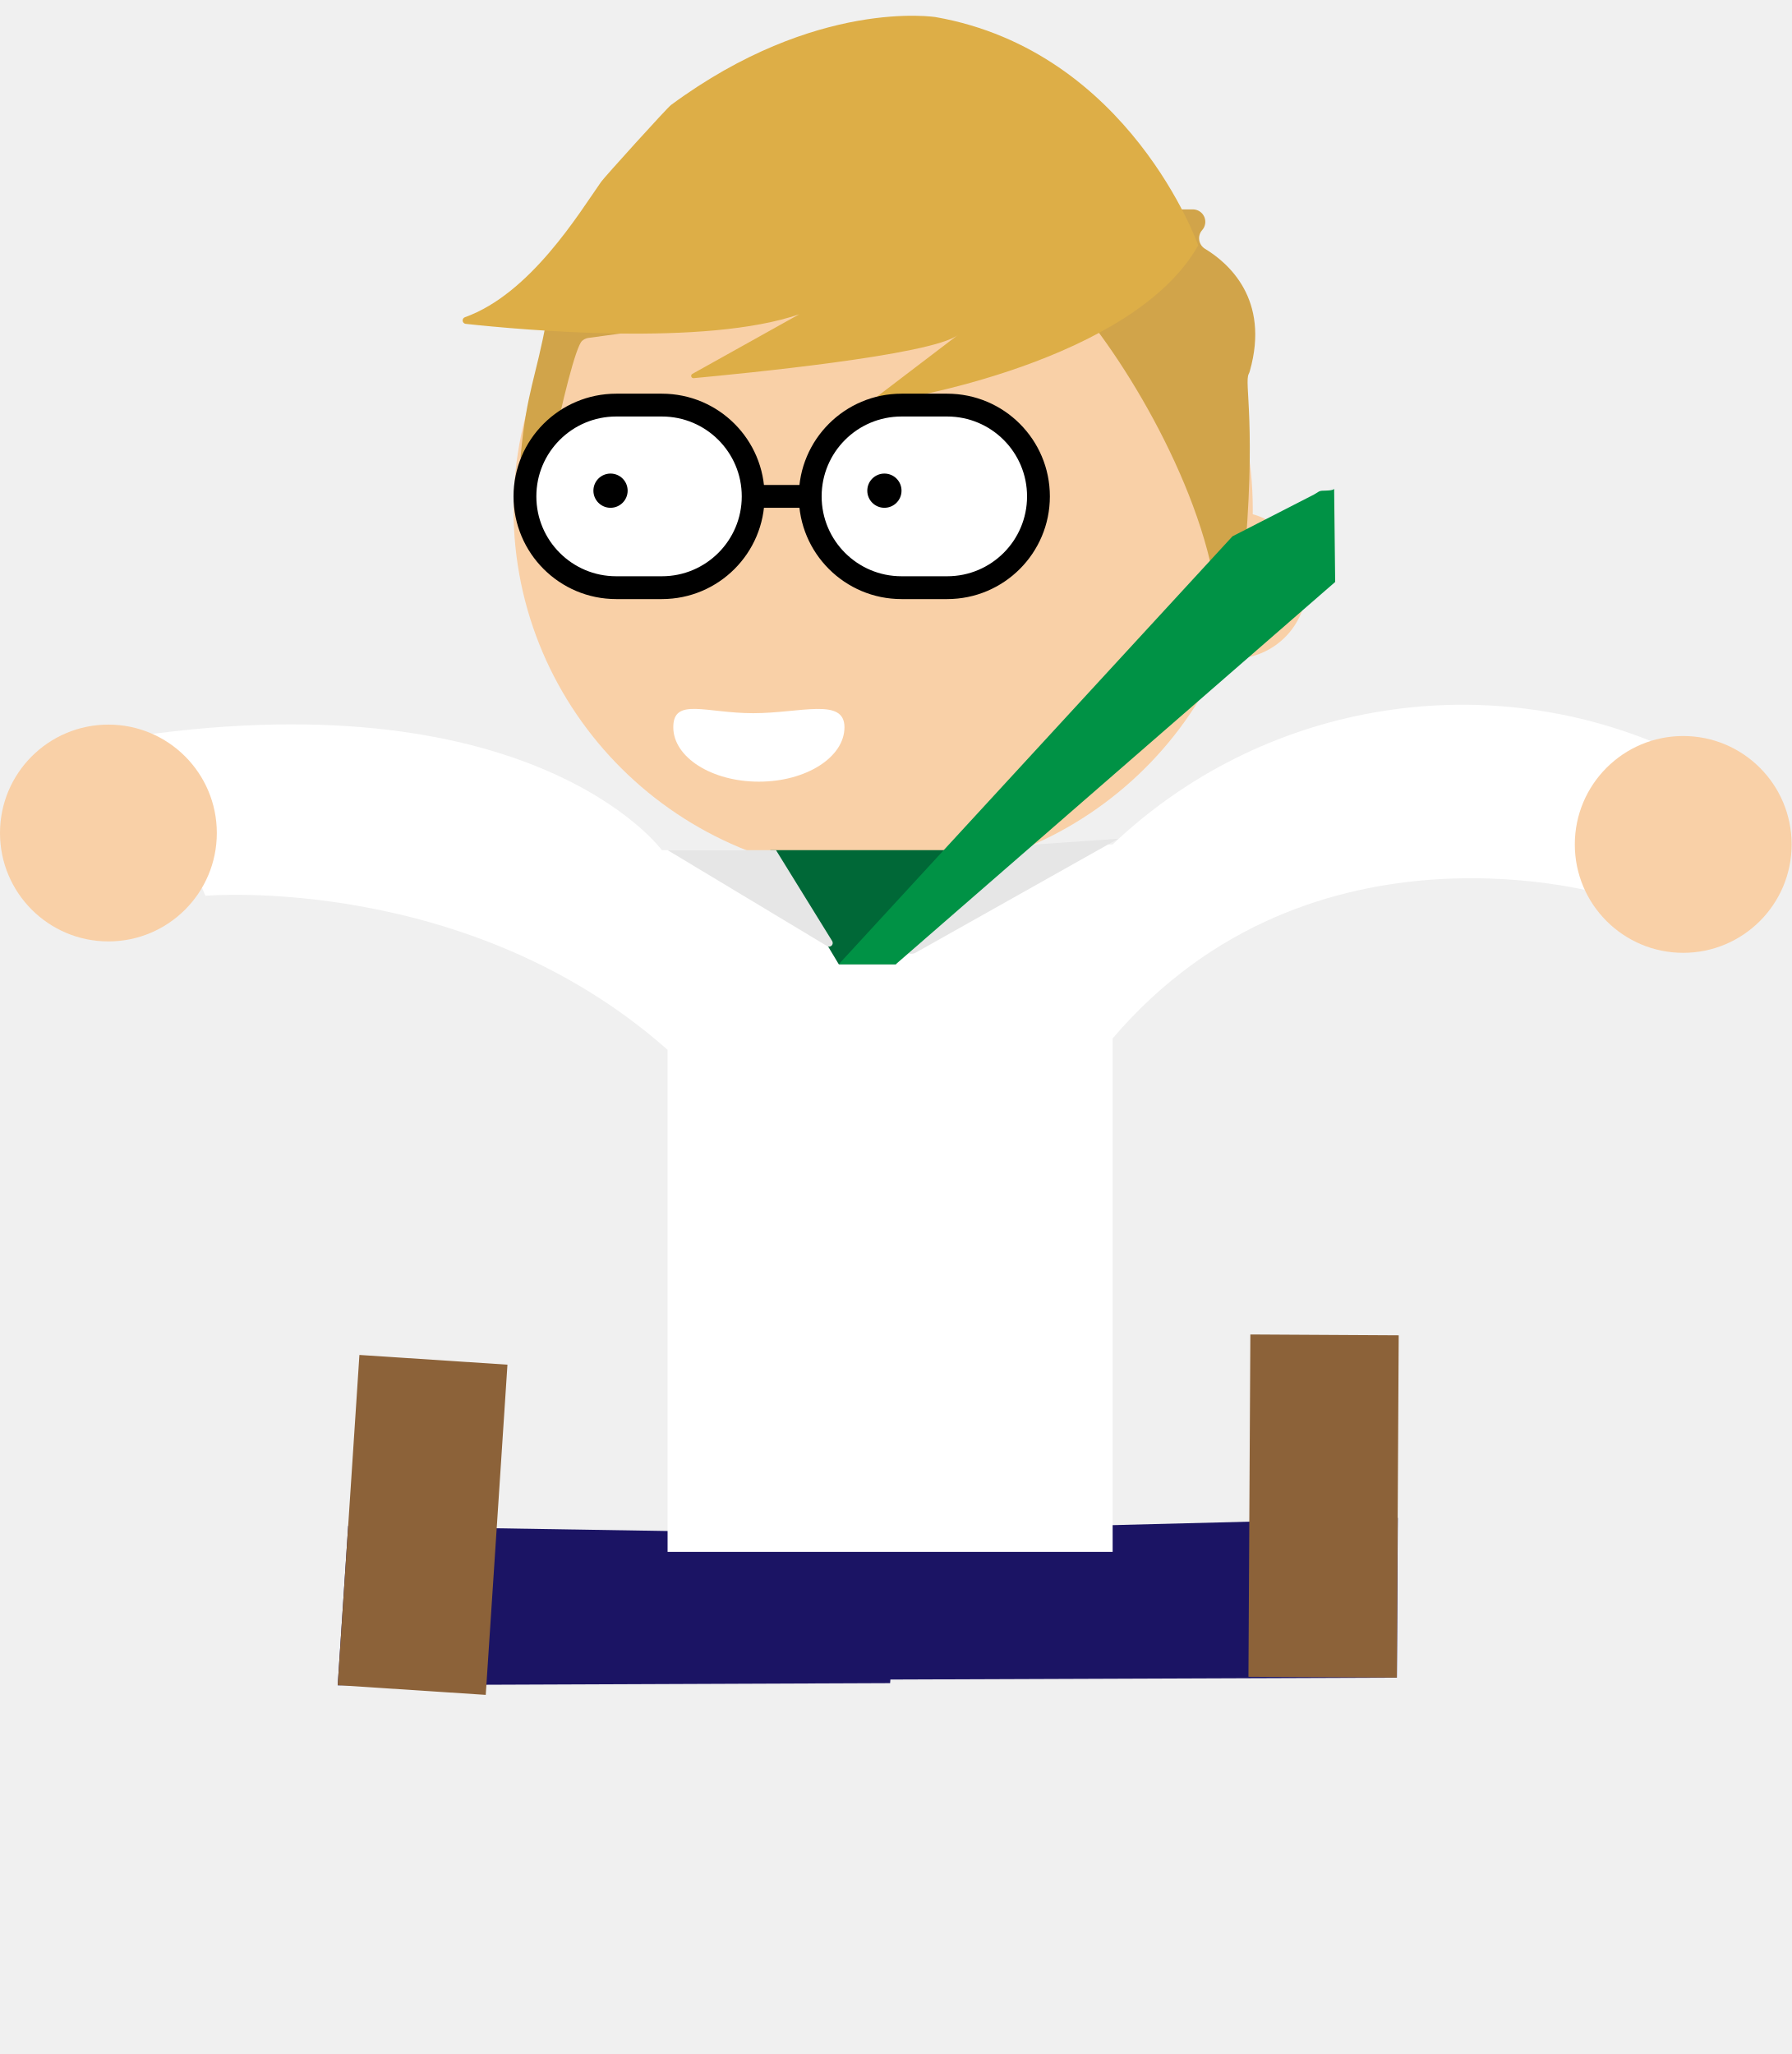
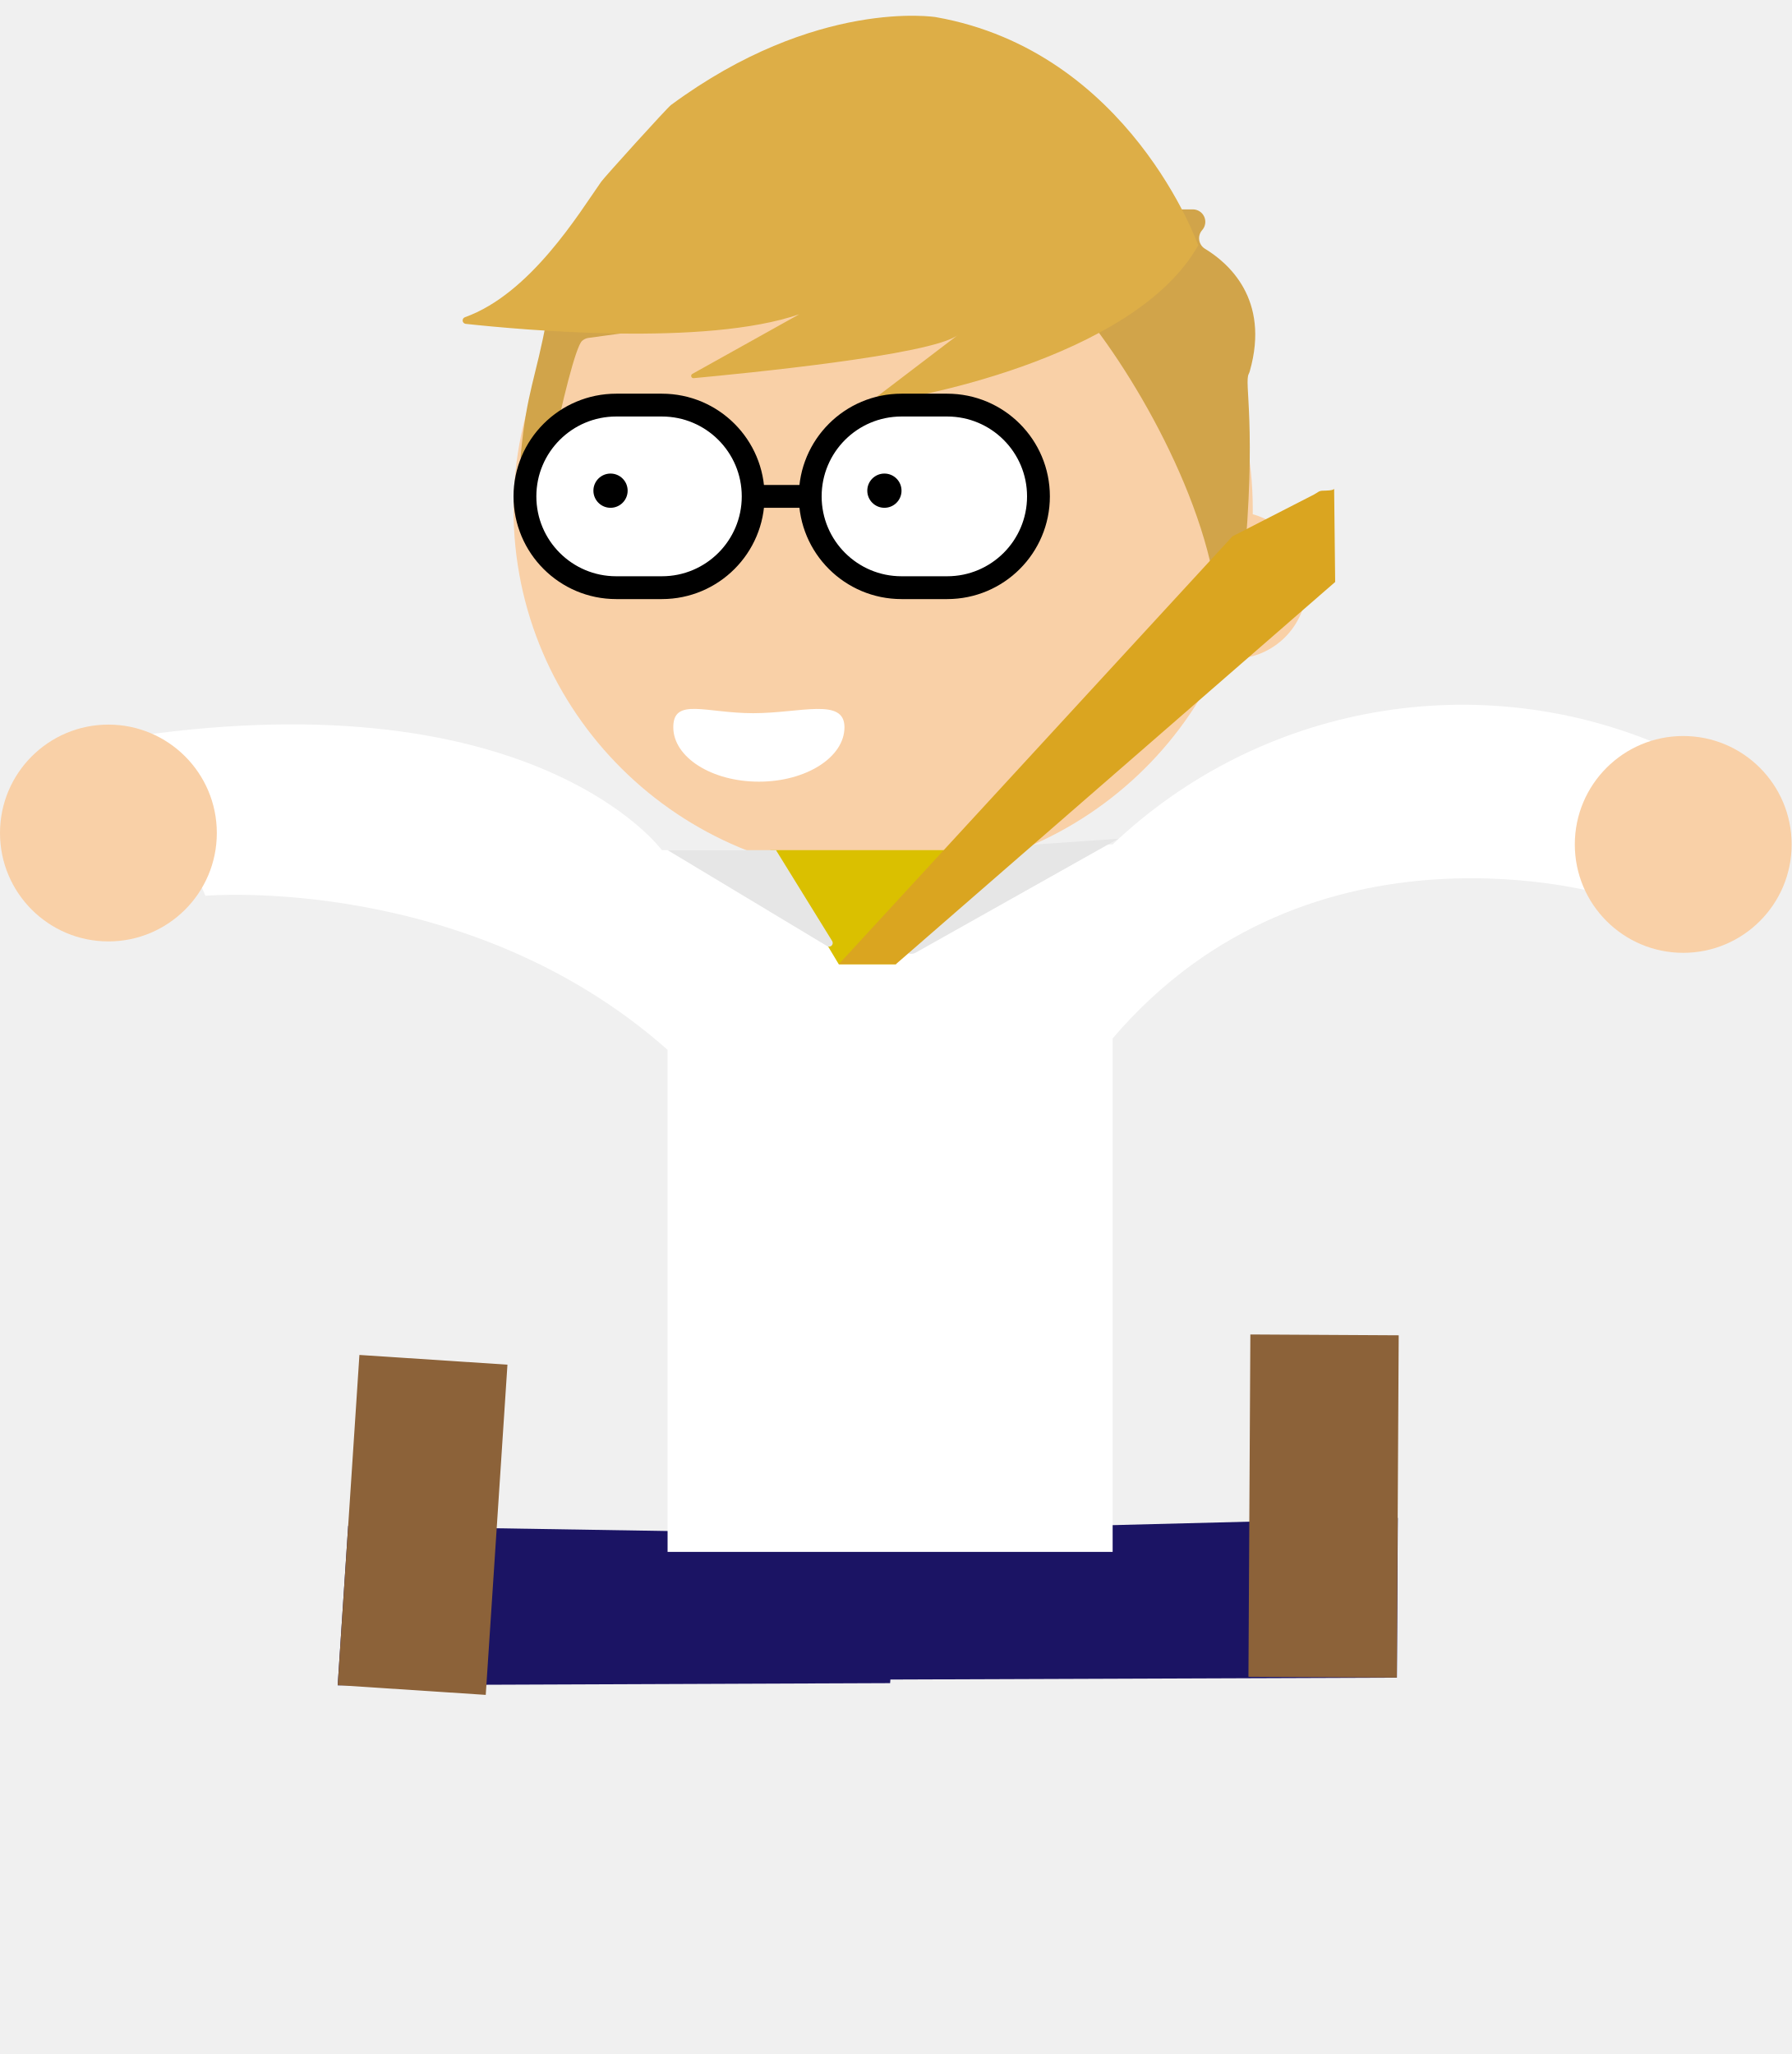
<svg xmlns="http://www.w3.org/2000/svg" viewBox="0 0 157 180">
  <g id="Layer_2" data-name="Layer 2">
    <g>
      <polygon points="122.41 147.02 122.49 133.02 77.05 134.17 76.44 147.19 122.41 147.02" style="fill: #1b1464" />
      <rect x="101" y="125.49" width="30" height="13" transform="translate(248.62 16.72) rotate(90.32)" style="fill: #8c6239" />
      <polygon points="30.51 133.72 29.59 147.69 78 147.5 79 134.5 30.51 133.72" style="fill: #1b1464" />
      <rect x="22.53" y="127.15" width="29" height="13" transform="translate(-98.76 161.82) rotate(-86.24)" style="fill: #8c6239" />
    </g>
    <g>
      <path d="M58.5,92v44h39V91h0C115,70.5,141,78.5,141,78.5l5-13A44.49,44.49,0,0,0,97.5,74h0L66,74.5H58s-11-15-46-10l6,14s23-2,40.5,13.5" style="fill: #fff" />
      <circle cx="147.5" cy="74" r="9.5" style="fill: #f9d0a7" />
      <circle cx="9.5" cy="73" r="9.5" style="fill: #f9d0a7" />
    </g>
    <g>
      <ellipse cx="77.39" cy="44.64" rx="32.39" ry="32.14" style="fill: #f9d0a7" />
      <circle cx="108.05" cy="51.28" r="6.45" style="fill: #f9d0a7" />
      <path d="M59,63.73c0,2.63,3.36,4.77,7.5,4.77S74,66.36,74,63.73s-3.86-1.23-8-1.23S59,61.09,59,63.73Z" style="fill: #fff" />
    </g>
    <g>
      <path d="M45.64,39.81C46.14,34.34,47,33,47.9,28a1.09,1.09,0,0,1,.58-.78L71.24,15.65a1,1,0,0,1,.63-.11l22.37,2.81h10.3a1.09,1.09,0,0,1,.81,1.81h0a1.08,1.08,0,0,0,.24,1.64c2,1.21,5.73,4.39,3.93,10.72a1.17,1.17,0,0,1-.09.24c-.44.8.73,4.45-.47,17.23a1.37,1.37,0,0,1-2.71.15C104.14,40,96.61,28.4,92.18,24.42a1.06,1.06,0,0,0-.92-.23L51.51,29.62a1.08,1.08,0,0,0-.51.26c-.54.51-1.72,5.17-2.76,10.3A1.31,1.31,0,0,1,45.64,39.81Z" style="fill: #d1a44a" />
      <path d="M76.41,35.32C79,35.15,99.32,31.58,105,21.5c0,0-6-17-23-20,0,0-10.46-1.7-23.2,7.7-.37.28-5.86,6.35-6.12,6.73-1.92,2.73-6.2,9.82-11.94,11.87a.3.3,0,0,0,.06.58c5,.54,21,2,29.24-.84l-9.36,5.22a.2.2,0,0,0,.1.38c4.14-.39,20.88-2,23.17-3.79l-7.6,5.79A.1.1,0,0,0,76.41,35.32Z" style="fill: #ddae47" />
    </g>
    <g>
      <g>
        <rect x="46" y="35.5" width="20" height="16" rx="8" transform="translate(112 87) rotate(-180)" style="fill: #fff;stroke: #000;stroke-miterlimit: 10;stroke-width: 2px" />
        <rect x="71" y="35.5" width="20" height="16" rx="8" transform="translate(162 87) rotate(-180)" style="fill: #fff;stroke: #000;stroke-miterlimit: 10;stroke-width: 2px" />
        <line x1="71" y1="43.5" x2="66" y2="43.5" style="fill: none;stroke: #000;stroke-miterlimit: 10;stroke-width: 2px" />
      </g>
      <circle cx="77.5" cy="43" r="1.5" />
      <circle cx="53.5" cy="43" r="1.5" />
    </g>
    <g>
-       <polygon points="83.01 74.5 78.5 84.5 73.5 84.5 67.5 74.5 83.01 74.5" style="fill: #006837" />
+       <polygon points="83.01 74.5 78.5 84.5 73.5 84.5 67.5 74.5 83.01 74.5" style="fill: #DAC000" />
      <path d="M83.5,74.5l-4.42,8.07a.8.8,0,0,0,1.17.91L98,73.5Z" style="fill: #e6e6e6" />
      <path d="M72.93,82.48,68,74.5H58.5l14,8.42A.32.32,0,0,0,72.93,82.48Z" style="fill: #e6e6e6" />
-       <path d="M78.5,84.5,117,51l-.09-8.16c-.1.16-.74.15-.91.16-.46,0-.44.12-.86.34L108,47,73.5,84.5Z" style="fill: #009245" />
+       <path d="M78.5,84.5,117,51l-.09-8.16c-.1.16-.74.15-.91.16-.46,0-.44.12-.86.34L108,47,73.5,84.5Z" style="fill: #DAA520" />
    </g>
  </g>
</svg>
